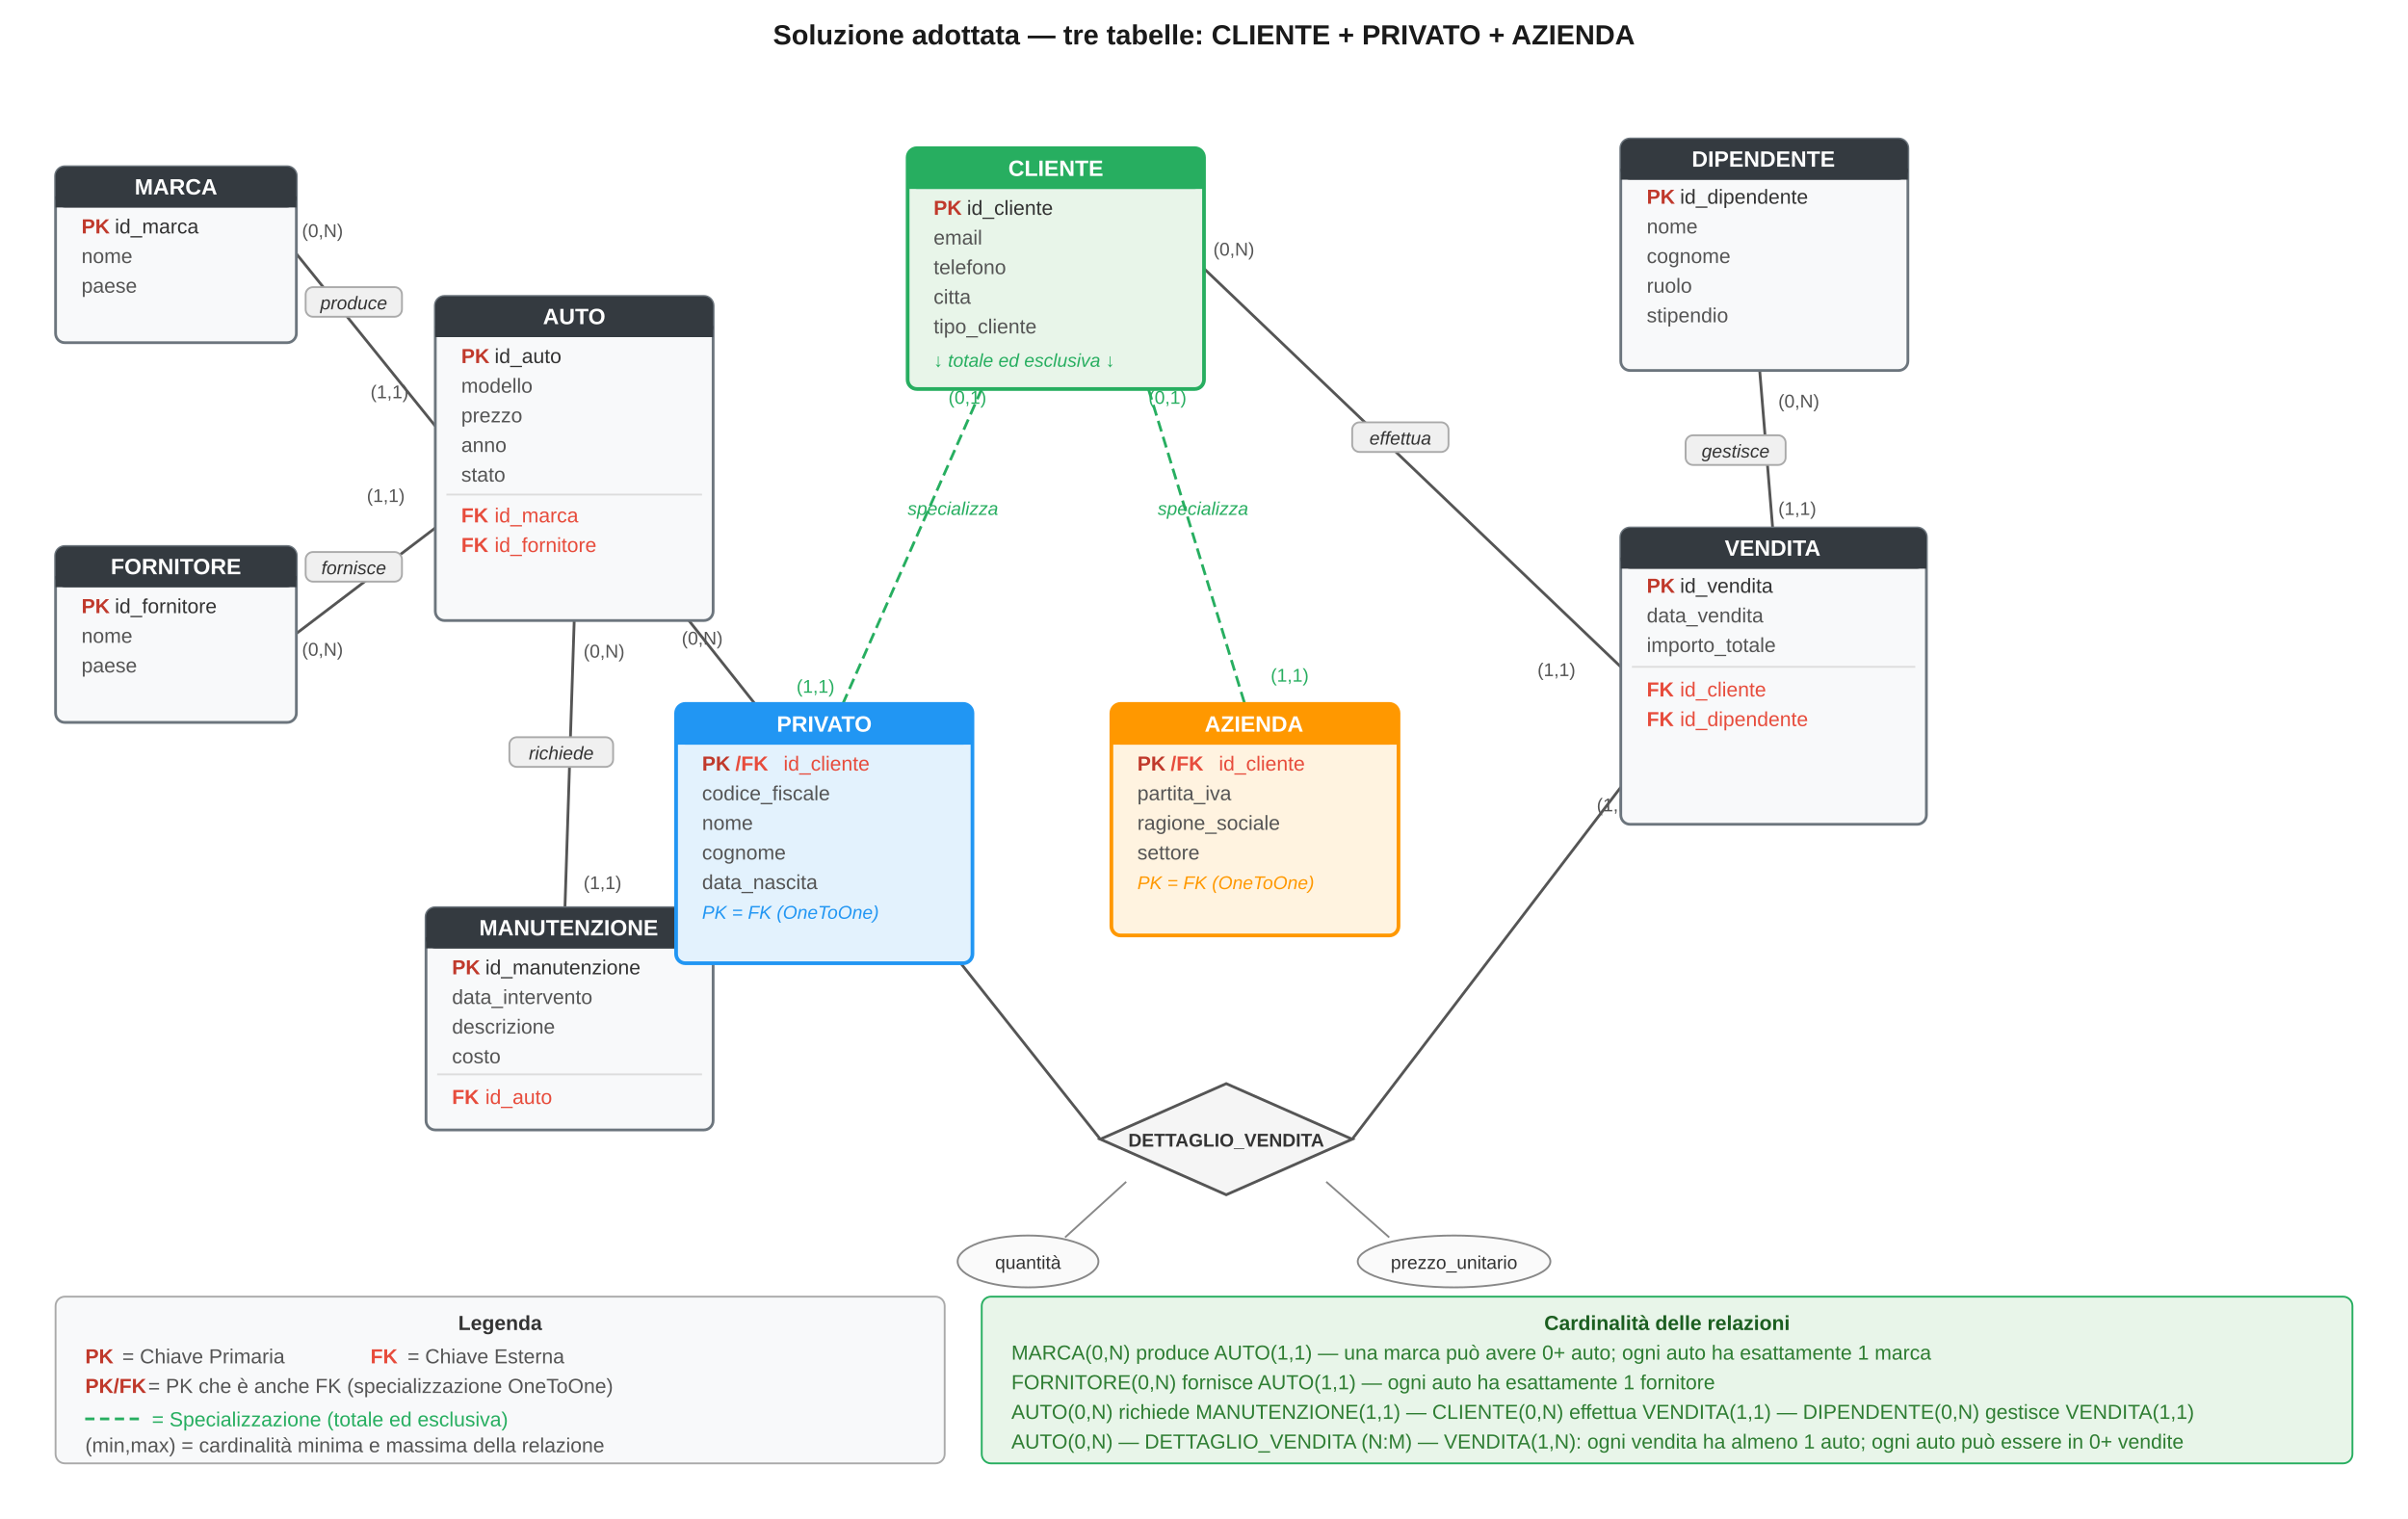
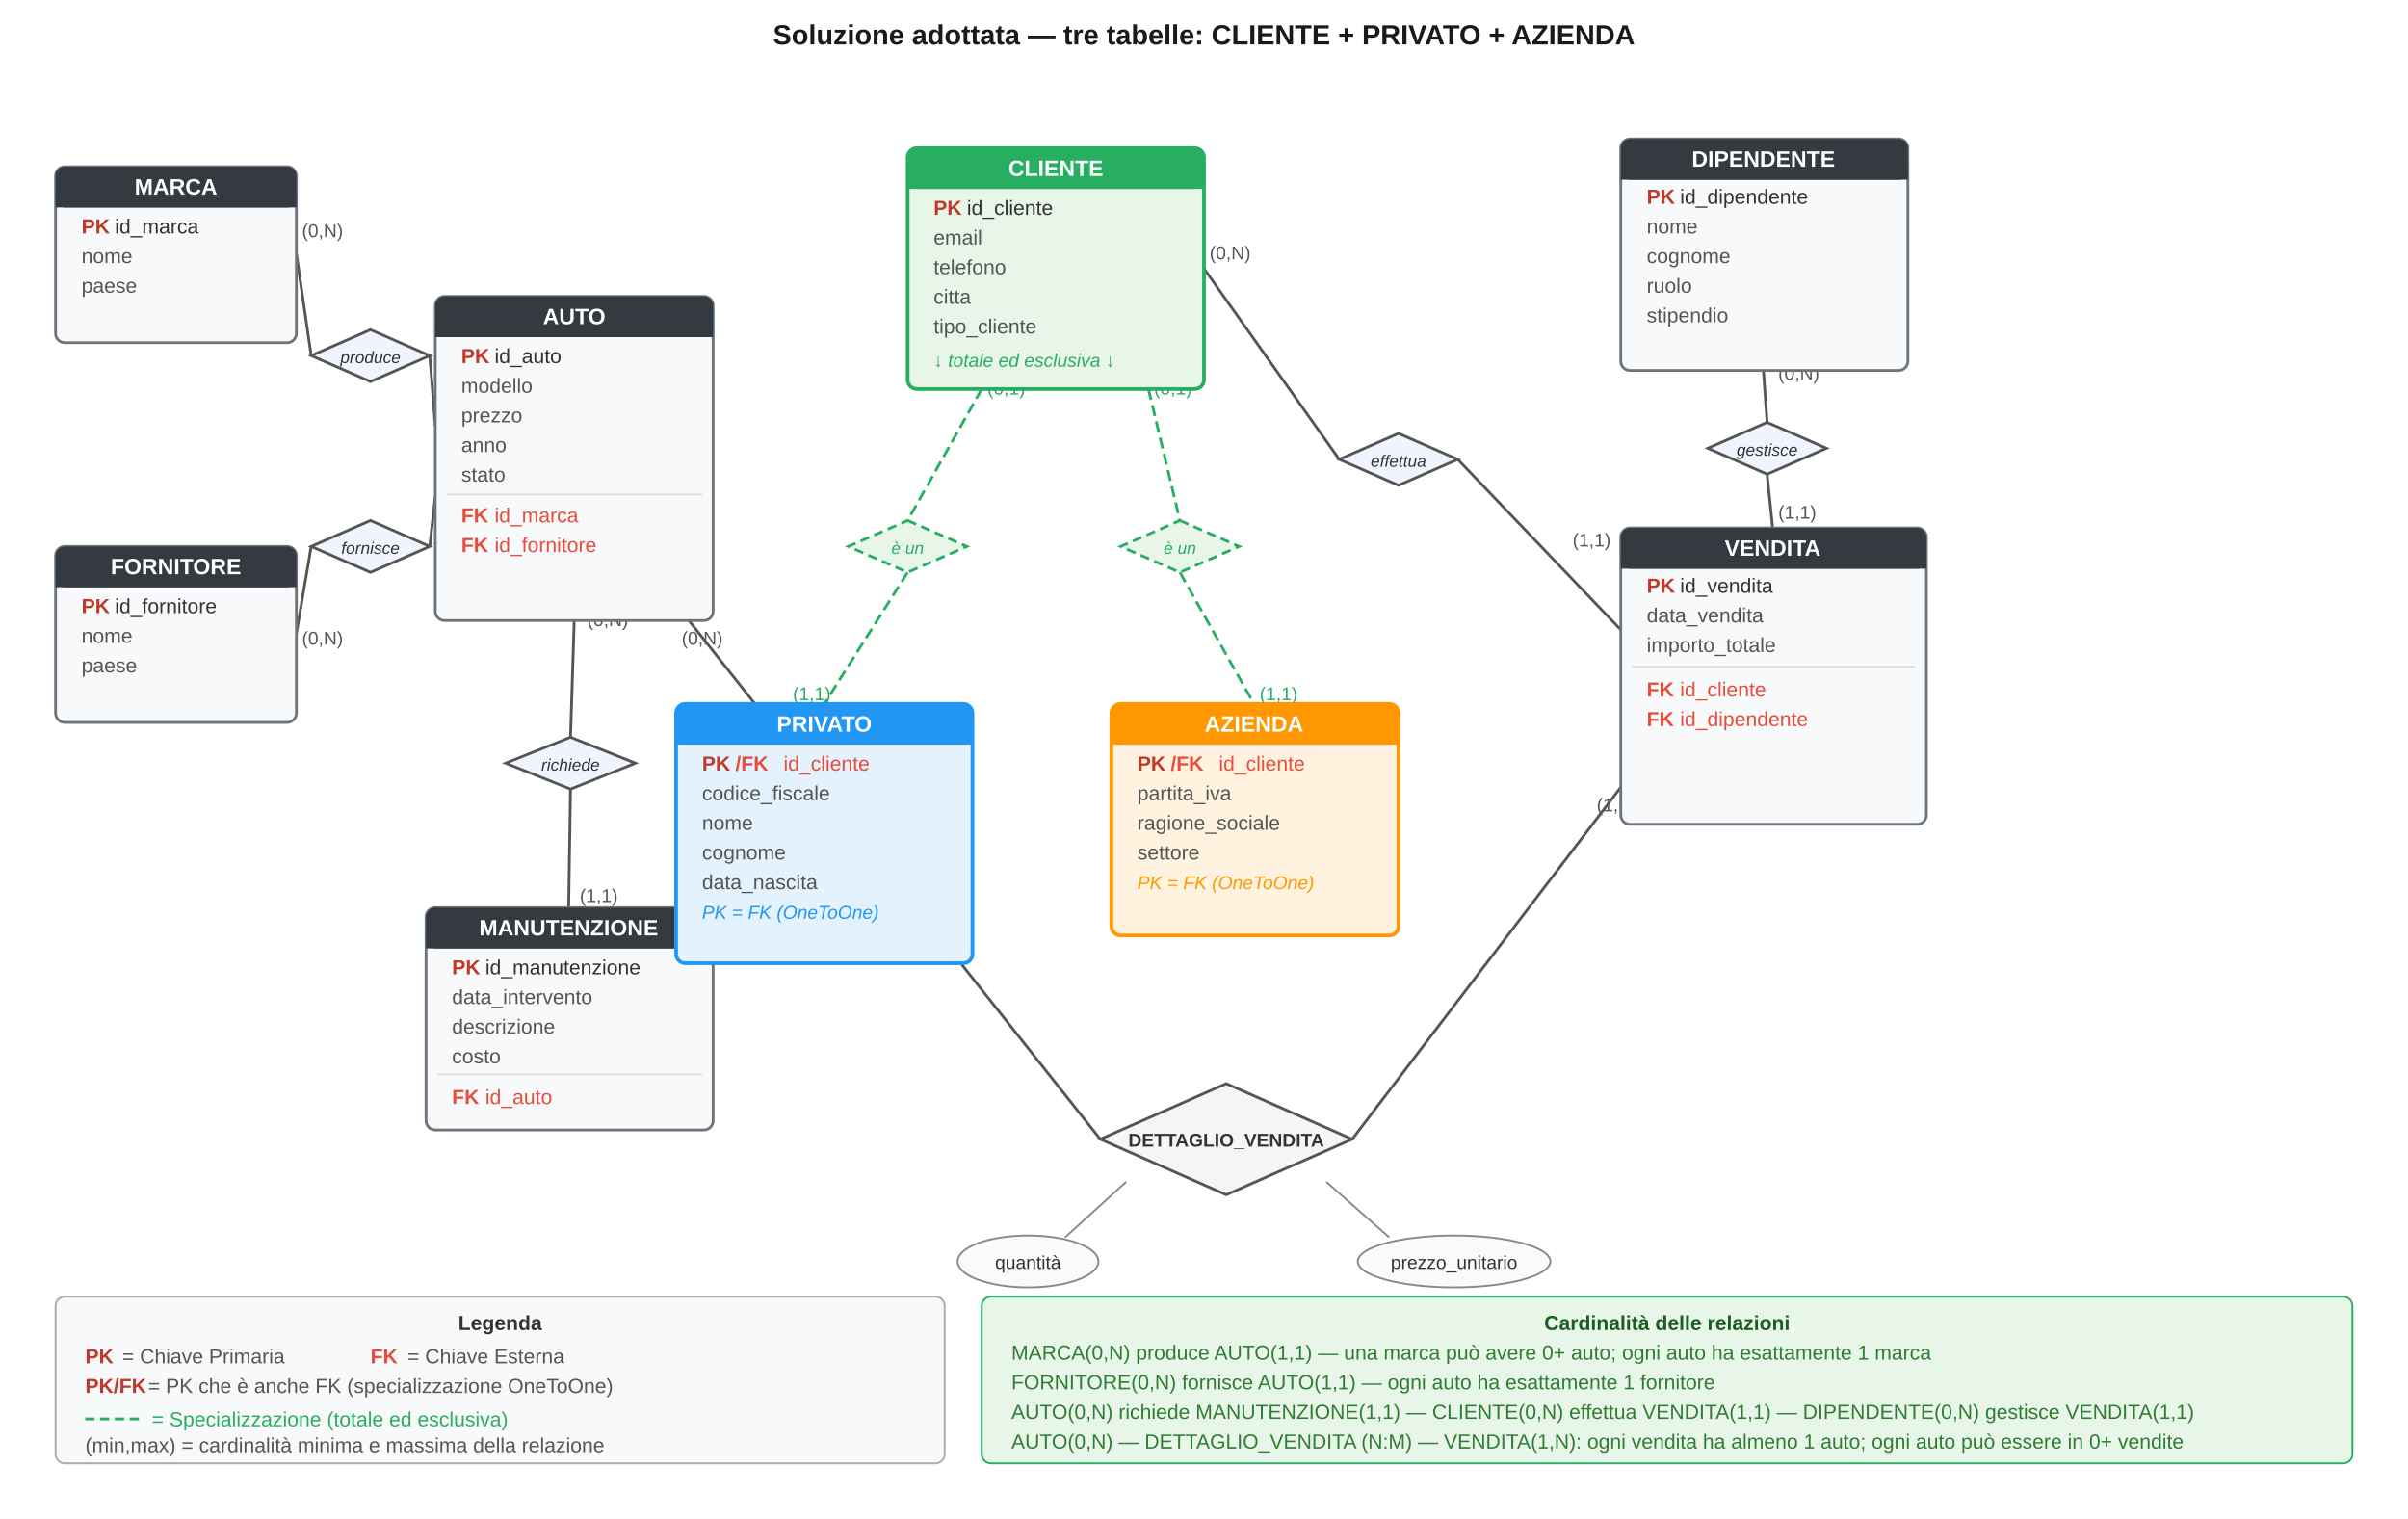
<svg xmlns="http://www.w3.org/2000/svg" viewBox="0 0 1300 820" font-family="Arial, sans-serif" font-size="12">
  <rect width="1300" height="820" fill="white" />
  <text x="650" y="24" text-anchor="middle" font-size="15" font-weight="bold" fill="#1a1a1a">Soluzione adottata — tre tabelle: CLIENTE + PRIVATO + AZIENDA</text>
-   <line x1="160" y1="137" x2="235" y2="230" stroke="#555" stroke-width="1.5" />
+   <line x1="160" y1="137" x2="168" y2="192" stroke="#555" stroke-width="1.5" />
  <text x="163" y="128" fill="#555" font-size="10">(0,N)</text>
-   <text x="200" y="215" fill="#555" font-size="10">(1,1)</text>
-   <rect x="165" y="155" width="52" height="16" rx="4" fill="#f0f0f0" stroke="#aaa" stroke-width="1" />
-   <text x="191" y="167" text-anchor="middle" fill="#333" font-size="10" font-style="italic">produce</text>
-   <line x1="160" y1="342" x2="235" y2="285" stroke="#555" stroke-width="1.5" />
-   <text x="163" y="354" fill="#555" font-size="10">(0,N)</text>
-   <text x="198" y="271" fill="#555" font-size="10">(1,1)</text>
-   <rect x="165" y="298" width="52" height="16" rx="4" fill="#f0f0f0" stroke="#aaa" stroke-width="1" />
-   <text x="191" y="310" text-anchor="middle" fill="#333" font-size="10" font-style="italic">fornisce</text>
-   <line x1="310" y1="335" x2="305" y2="490" stroke="#555" stroke-width="1.5" />
-   <text x="315" y="355" fill="#555" font-size="10">(0,N)</text>
-   <text x="315" y="480" fill="#555" font-size="10">(1,1)</text>
-   <rect x="275" y="398" width="56" height="16" rx="4" fill="#f0f0f0" stroke="#aaa" stroke-width="1" />
-   <text x="303" y="410" text-anchor="middle" fill="#333" font-size="10" font-style="italic">richiede</text>
-   <line x1="650" y1="145" x2="875" y2="360" stroke="#555" stroke-width="1.5" />
-   <text x="655" y="138" fill="#555" font-size="10">(0,N)</text>
-   <text x="830" y="365" fill="#555" font-size="10">(1,1)</text>
-   <rect x="730" y="228" width="52" height="16" rx="4" fill="#f0f0f0" stroke="#aaa" stroke-width="1" />
-   <text x="756" y="240" text-anchor="middle" fill="#333" font-size="10" font-style="italic">effettua</text>
-   <line x1="950" y1="200" x2="957" y2="285" stroke="#555" stroke-width="1.5" />
-   <text x="960" y="220" fill="#555" font-size="10">(0,N)</text>
-   <text x="960" y="278" fill="#555" font-size="10">(1,1)</text>
-   <rect x="910" y="235" width="54" height="16" rx="4" fill="#f0f0f0" stroke="#aaa" stroke-width="1" />
-   <text x="937" y="247" text-anchor="middle" fill="#333" font-size="10" font-style="italic">gestisce</text>
-   <line x1="530" y1="210" x2="455" y2="380" stroke="#27ae60" stroke-width="1.5" stroke-dasharray="6,3" />
-   <text x="490" y="278" fill="#27ae60" font-size="10" font-style="italic">specializza</text>
-   <text x="512" y="218" fill="#27ae60" font-size="10">(0,1)</text>
-   <text x="430" y="374" fill="#27ae60" font-size="10">(1,1)</text>
-   <line x1="620" y1="210" x2="672" y2="380" stroke="#27ae60" stroke-width="1.5" stroke-dasharray="6,3" />
-   <text x="625" y="278" fill="#27ae60" font-size="10" font-style="italic">specializza</text>
-   <text x="620" y="218" fill="#27ae60" font-size="10">(0,1)</text>
-   <text x="686" y="368" fill="#27ae60" font-size="10">(1,1)</text>
+   <line x1="232" y1="192" x2="235" y2="230" stroke="#555" stroke-width="1.5" />
+   <text x="237" y="228" fill="#555" font-size="10">(1,1)</text>
+   <line x1="160" y1="342" x2="168" y2="295" stroke="#555" stroke-width="1.5" />
+   <text x="163" y="348" fill="#555" font-size="10">(0,N)</text>
+   <line x1="232" y1="295" x2="235" y2="268" stroke="#555" stroke-width="1.5" />
+   <text x="237" y="265" fill="#555" font-size="10">(1,1)</text>
+   <line x1="310" y1="335" x2="308" y2="398" stroke="#555" stroke-width="1.5" />
+   <text x="317" y="338" fill="#555" font-size="10">(0,N)</text>
+   <line x1="308" y1="426" x2="307" y2="490" stroke="#555" stroke-width="1.5" />
+   <text x="313" y="487" fill="#555" font-size="10">(1,1)</text>
+   <line x1="650" y1="145" x2="723" y2="248" stroke="#555" stroke-width="1.5" />
+   <text x="653" y="140" fill="#555" font-size="10">(0,N)</text>
+   <line x1="787" y1="248" x2="875" y2="340" stroke="#555" stroke-width="1.5" />
+   <text x="849" y="295" fill="#555" font-size="10">(1,1)</text>
+   <line x1="952" y1="200" x2="954" y2="228" stroke="#555" stroke-width="1.5" />
+   <text x="960" y="205" fill="#555" font-size="10">(0,N)</text>
+   <line x1="954" y1="256" x2="957" y2="285" stroke="#555" stroke-width="1.5" />
+   <text x="960" y="280" fill="#555" font-size="10">(1,1)</text>
+   <line x1="530" y1="210" x2="490" y2="281" stroke="#27ae60" stroke-width="1.5" stroke-dasharray="6,3" />
+   <text x="533" y="213" fill="#27ae60" font-size="10">(0,1)</text>
+   <line x1="490" y1="309" x2="445" y2="380" stroke="#27ae60" stroke-width="1.5" stroke-dasharray="6,3" />
+   <text x="428" y="378" fill="#27ae60" font-size="10">(1,1)</text>
+   <line x1="620" y1="210" x2="637" y2="281" stroke="#27ae60" stroke-width="1.5" stroke-dasharray="6,3" />
+   <text x="623" y="213" fill="#27ae60" font-size="10">(0,1)</text>
+   <line x1="637" y1="309" x2="677" y2="380" stroke="#27ae60" stroke-width="1.5" stroke-dasharray="6,3" />
+   <text x="680" y="378" fill="#27ae60" font-size="10">(1,1)</text>
  <line x1="875" y1="425" x2="730" y2="615" stroke="#555" stroke-width="1.5" />
  <text x="862" y="438" fill="#555" font-size="10">(1,N)</text>
  <line x1="360" y1="320" x2="594" y2="615" stroke="#555" stroke-width="1.5" />
  <text x="368" y="348" fill="#555" font-size="10">(0,N)</text>
  <rect x="30" y="90" width="130" height="95" rx="5" fill="#f8f9fa" stroke="#6c757d" stroke-width="1.5" />
  <rect x="30" y="90" width="130" height="22" rx="5" fill="#343a40" />
  <rect x="30" y="106" width="130" height="6" fill="#343a40" />
  <text x="95" y="105" text-anchor="middle" fill="white" font-weight="bold" font-size="12">MARCA</text>
  <text x="44" y="126" fill="#c0392b" font-size="11" font-weight="bold">PK</text>
  <text x="62" y="126" fill="#333" font-size="11">id_marca</text>
  <text x="44" y="142" fill="#555" font-size="11">   nome</text>
  <text x="44" y="158" fill="#555" font-size="11">   paese</text>
  <rect x="30" y="295" width="130" height="95" rx="5" fill="#f8f9fa" stroke="#6c757d" stroke-width="1.5" />
  <rect x="30" y="295" width="130" height="22" rx="5" fill="#343a40" />
  <rect x="30" y="311" width="130" height="6" fill="#343a40" />
  <text x="95" y="310" text-anchor="middle" fill="white" font-weight="bold" font-size="12">FORNITORE</text>
  <text x="44" y="331" fill="#c0392b" font-size="11" font-weight="bold">PK</text>
  <text x="62" y="331" fill="#333" font-size="11">id_fornitore</text>
  <text x="44" y="347" fill="#555" font-size="11">   nome</text>
  <text x="44" y="363" fill="#555" font-size="11">   paese</text>
  <rect x="235" y="160" width="150" height="175" rx="5" fill="#f8f9fa" stroke="#6c757d" stroke-width="1.5" />
  <rect x="235" y="160" width="150" height="22" rx="5" fill="#343a40" />
  <rect x="235" y="176" width="150" height="6" fill="#343a40" />
  <text x="310" y="175" text-anchor="middle" fill="white" font-weight="bold" font-size="12">AUTO</text>
  <text x="249" y="196" fill="#c0392b" font-size="11" font-weight="bold">PK</text>
  <text x="267" y="196" fill="#333" font-size="11">id_auto</text>
  <text x="249" y="212" fill="#555" font-size="11">   modello</text>
  <text x="249" y="228" fill="#555" font-size="11">   prezzo</text>
  <text x="249" y="244" fill="#555" font-size="11">   anno</text>
  <text x="249" y="260" fill="#555" font-size="11">   stato</text>
  <line x1="241" y1="267" x2="379" y2="267" stroke="#ddd" stroke-width="1" />
  <text x="249" y="282" fill="#e74c3c" font-size="11" font-weight="bold">FK</text>
  <text x="267" y="282" fill="#e74c3c" font-size="11">id_marca</text>
  <text x="249" y="298" fill="#e74c3c" font-size="11" font-weight="bold">FK</text>
  <text x="267" y="298" fill="#e74c3c" font-size="11">id_fornitore</text>
  <rect x="230" y="490" width="155" height="120" rx="5" fill="#f8f9fa" stroke="#6c757d" stroke-width="1.5" />
  <rect x="230" y="490" width="155" height="22" rx="5" fill="#343a40" />
  <rect x="230" y="506" width="155" height="6" fill="#343a40" />
  <text x="307" y="505" text-anchor="middle" fill="white" font-weight="bold" font-size="12">MANUTENZIONE</text>
  <text x="244" y="526" fill="#c0392b" font-size="11" font-weight="bold">PK</text>
  <text x="262" y="526" fill="#333" font-size="11">id_manutenzione</text>
  <text x="244" y="542" fill="#555" font-size="11">   data_intervento</text>
  <text x="244" y="558" fill="#555" font-size="11">   descrizione</text>
  <text x="244" y="574" fill="#555" font-size="11">   costo</text>
  <line x1="236" y1="580" x2="379" y2="580" stroke="#ddd" stroke-width="1" />
  <text x="244" y="596" fill="#e74c3c" font-size="11" font-weight="bold">FK</text>
  <text x="262" y="596" fill="#e74c3c" font-size="11">id_auto</text>
  <rect x="490" y="80" width="160" height="130" rx="5" fill="#e8f5e9" stroke="#27ae60" stroke-width="2" />
  <rect x="490" y="80" width="160" height="22" rx="5" fill="#27ae60" />
  <rect x="490" y="96" width="160" height="6" fill="#27ae60" />
  <text x="570" y="95" text-anchor="middle" fill="white" font-weight="bold" font-size="12">CLIENTE</text>
  <text x="504" y="116" fill="#c0392b" font-size="11" font-weight="bold">PK</text>
  <text x="522" y="116" fill="#333" font-size="11">id_cliente</text>
  <text x="504" y="132" fill="#555" font-size="11">   email</text>
  <text x="504" y="148" fill="#555" font-size="11">   telefono</text>
  <text x="504" y="164" fill="#555" font-size="11">   citta</text>
  <text x="504" y="180" fill="#555" font-size="11">   tipo_cliente</text>
  <text x="504" y="198" fill="#27ae60" font-size="10" font-style="italic">↓ totale ed esclusiva ↓</text>
  <rect x="365" y="380" width="160" height="140" rx="5" fill="#e3f2fd" stroke="#2196f3" stroke-width="2" />
  <rect x="365" y="380" width="160" height="22" rx="5" fill="#2196f3" />
  <rect x="365" y="396" width="160" height="6" fill="#2196f3" />
  <text x="445" y="395" text-anchor="middle" fill="white" font-weight="bold" font-size="12">PRIVATO</text>
  <text x="379" y="416" fill="#c0392b" font-size="11" font-weight="bold">PK</text>
  <text x="397" y="416" fill="#e74c3c" font-size="11" font-weight="bold">/FK</text>
  <text x="423" y="416" fill="#e74c3c" font-size="11">id_cliente</text>
  <text x="379" y="432" fill="#555" font-size="11">   codice_fiscale</text>
  <text x="379" y="448" fill="#555" font-size="11">   nome</text>
  <text x="379" y="464" fill="#555" font-size="11">   cognome</text>
  <text x="379" y="480" fill="#555" font-size="11">   data_nascita</text>
  <text x="379" y="496" fill="#2196f3" font-size="10" font-style="italic">PK = FK (OneToOne)</text>
  <rect x="600" y="380" width="155" height="125" rx="5" fill="#fff3e0" stroke="#ff9800" stroke-width="2" />
  <rect x="600" y="380" width="155" height="22" rx="5" fill="#ff9800" />
  <rect x="600" y="396" width="155" height="6" fill="#ff9800" />
  <text x="677" y="395" text-anchor="middle" fill="white" font-weight="bold" font-size="12">AZIENDA</text>
  <text x="614" y="416" fill="#c0392b" font-size="11" font-weight="bold">PK</text>
  <text x="632" y="416" fill="#e74c3c" font-size="11" font-weight="bold">/FK</text>
  <text x="658" y="416" fill="#e74c3c" font-size="11">id_cliente</text>
  <text x="614" y="432" fill="#555" font-size="11">   partita_iva</text>
  <text x="614" y="448" fill="#555" font-size="11">   ragione_sociale</text>
  <text x="614" y="464" fill="#555" font-size="11">   settore</text>
  <text x="614" y="480" fill="#ff9800" font-size="10" font-style="italic">PK = FK (OneToOne)</text>
  <rect x="875" y="75" width="155" height="125" rx="5" fill="#f8f9fa" stroke="#6c757d" stroke-width="1.5" />
  <rect x="875" y="75" width="155" height="22" rx="5" fill="#343a40" />
  <rect x="875" y="91" width="155" height="6" fill="#343a40" />
  <text x="952" y="90" text-anchor="middle" fill="white" font-weight="bold" font-size="12">DIPENDENTE</text>
  <text x="889" y="110" fill="#c0392b" font-size="11" font-weight="bold">PK</text>
  <text x="907" y="110" fill="#333" font-size="11">id_dipendente</text>
  <text x="889" y="126" fill="#555" font-size="11">   nome</text>
  <text x="889" y="142" fill="#555" font-size="11">   cognome</text>
  <text x="889" y="158" fill="#555" font-size="11">   ruolo</text>
  <text x="889" y="174" fill="#555" font-size="11">   stipendio</text>
  <rect x="875" y="285" width="165" height="160" rx="5" fill="#f8f9fa" stroke="#6c757d" stroke-width="1.5" />
  <rect x="875" y="285" width="165" height="22" rx="5" fill="#343a40" />
  <rect x="875" y="301" width="165" height="6" fill="#343a40" />
  <text x="957" y="300" text-anchor="middle" fill="white" font-weight="bold" font-size="12">VENDITA</text>
  <text x="889" y="320" fill="#c0392b" font-size="11" font-weight="bold">PK</text>
  <text x="907" y="320" fill="#333" font-size="11">id_vendita</text>
  <text x="889" y="336" fill="#555" font-size="11">   data_vendita</text>
  <text x="889" y="352" fill="#555" font-size="11">   importo_totale</text>
  <line x1="881" y1="360" x2="1034" y2="360" stroke="#ddd" stroke-width="1" />
  <text x="889" y="376" fill="#e74c3c" font-size="11" font-weight="bold">FK</text>
  <text x="907" y="376" fill="#e74c3c" font-size="11">id_cliente</text>
  <text x="889" y="392" fill="#e74c3c" font-size="11" font-weight="bold">FK</text>
  <text x="907" y="392" fill="#e74c3c" font-size="11">id_dipendente</text>
+   <polygon points="200,178 232,192 200,206 168,192" fill="#f0f4ff" stroke="#555" stroke-width="1.5" />
+   <text x="200" y="196" text-anchor="middle" fill="#333" font-size="9" font-style="italic">produce</text>
+   <polygon points="200,281 232,295 200,309 168,295" fill="#f0f4ff" stroke="#555" stroke-width="1.5" />
+   <text x="200" y="299" text-anchor="middle" fill="#333" font-size="9" font-style="italic">fornisce</text>
+   <polygon points="308,398 343,412 308,426 273,412" fill="#f0f4ff" stroke="#555" stroke-width="1.5" />
+   <text x="308" y="416" text-anchor="middle" fill="#333" font-size="9" font-style="italic">richiede</text>
+   <polygon points="755,234 787,248 755,262 723,248" fill="#f0f4ff" stroke="#555" stroke-width="1.5" />
+   <text x="755" y="252" text-anchor="middle" fill="#333" font-size="9" font-style="italic">effettua</text>
+   <polygon points="954,228 986,242 954,256 922,242" fill="#f0f4ff" stroke="#555" stroke-width="1.5" />
+   <text x="954" y="246" text-anchor="middle" fill="#333" font-size="9" font-style="italic">gestisce</text>
+   <polygon points="490,281 522,295 490,309 458,295" fill="#e8f5e9" stroke="#27ae60" stroke-width="1.5" stroke-dasharray="5,3" />
+   <text x="490" y="299" text-anchor="middle" fill="#27ae60" font-size="9" font-style="italic">è un</text>
+   <polygon points="637,281 669,295 637,309 605,295" fill="#e8f5e9" stroke="#27ae60" stroke-width="1.5" stroke-dasharray="5,3" />
+   <text x="637" y="299" text-anchor="middle" fill="#27ae60" font-size="9" font-style="italic">è un</text>
  <polygon points="662,585 730,615 662,645 594,615" fill="#f5f5f5" stroke="#555" stroke-width="1.5" />
  <text x="662" y="619" text-anchor="middle" fill="#333" font-size="10" font-weight="bold">DETTAGLIO_VENDITA</text>
  <line x1="608" y1="638" x2="575" y2="668" stroke="#888" stroke-width="1" />
  <ellipse cx="555" cy="681" rx="38" ry="14" fill="#fafafa" stroke="#888" stroke-width="1" />
  <text x="555" y="685" text-anchor="middle" fill="#333" font-size="10">quantità</text>
  <line x1="716" y1="638" x2="750" y2="668" stroke="#888" stroke-width="1" />
  <ellipse cx="785" cy="681" rx="52" ry="14" fill="#fafafa" stroke="#888" stroke-width="1" />
  <text x="785" y="685" text-anchor="middle" fill="#333" font-size="10">prezzo_unitario</text>
  <rect x="30" y="700" width="480" height="90" rx="5" fill="#f8f9fa" stroke="#aaa" stroke-width="1" />
  <text x="270" y="718" text-anchor="middle" fill="#333" font-size="11" font-weight="bold">Legenda</text>
  <text x="46" y="736" fill="#c0392b" font-size="11" font-weight="bold">PK</text>
  <text x="66" y="736" fill="#555" font-size="11">= Chiave Primaria</text>
  <text x="200" y="736" fill="#e74c3c" font-size="11" font-weight="bold">FK</text>
  <text x="220" y="736" fill="#555" font-size="11">= Chiave Esterna</text>
  <text x="46" y="752" fill="#c0392b" font-size="11" font-weight="bold">PK/FK</text>
  <text x="80" y="752" fill="#555" font-size="11">= PK che è anche FK (specializzazione OneToOne)</text>
  <line x1="46" y1="766" x2="76" y2="766" stroke="#27ae60" stroke-width="1.5" stroke-dasharray="5,3" />
  <text x="82" y="770" fill="#27ae60" font-size="11">= Specializzazione (totale ed esclusiva)</text>
  <text x="46" y="784" fill="#555" font-size="11">(min,max) = cardinalità minima e massima della relazione</text>
  <rect x="530" y="700" width="740" height="90" rx="5" fill="#e8f5e9" stroke="#27ae60" stroke-width="1" />
  <text x="900" y="718" text-anchor="middle" fill="#1b5e20" font-size="11" font-weight="bold">Cardinalità delle relazioni</text>
  <text x="546" y="734" fill="#2e7d32" font-size="11">MARCA(0,N) produce AUTO(1,1) — una marca può avere 0+ auto; ogni auto ha esattamente 1 marca</text>
  <text x="546" y="750" fill="#2e7d32" font-size="11">FORNITORE(0,N) fornisce AUTO(1,1) — ogni auto ha esattamente 1 fornitore</text>
  <text x="546" y="766" fill="#2e7d32" font-size="11">AUTO(0,N) richiede MANUTENZIONE(1,1) — CLIENTE(0,N) effettua VENDITA(1,1) — DIPENDENTE(0,N) gestisce VENDITA(1,1)</text>
  <text x="546" y="782" fill="#2e7d32" font-size="11">AUTO(0,N) — DETTAGLIO_VENDITA (N:M) — VENDITA(1,N): ogni vendita ha almeno 1 auto; ogni auto può essere in 0+ vendite</text>
</svg>
